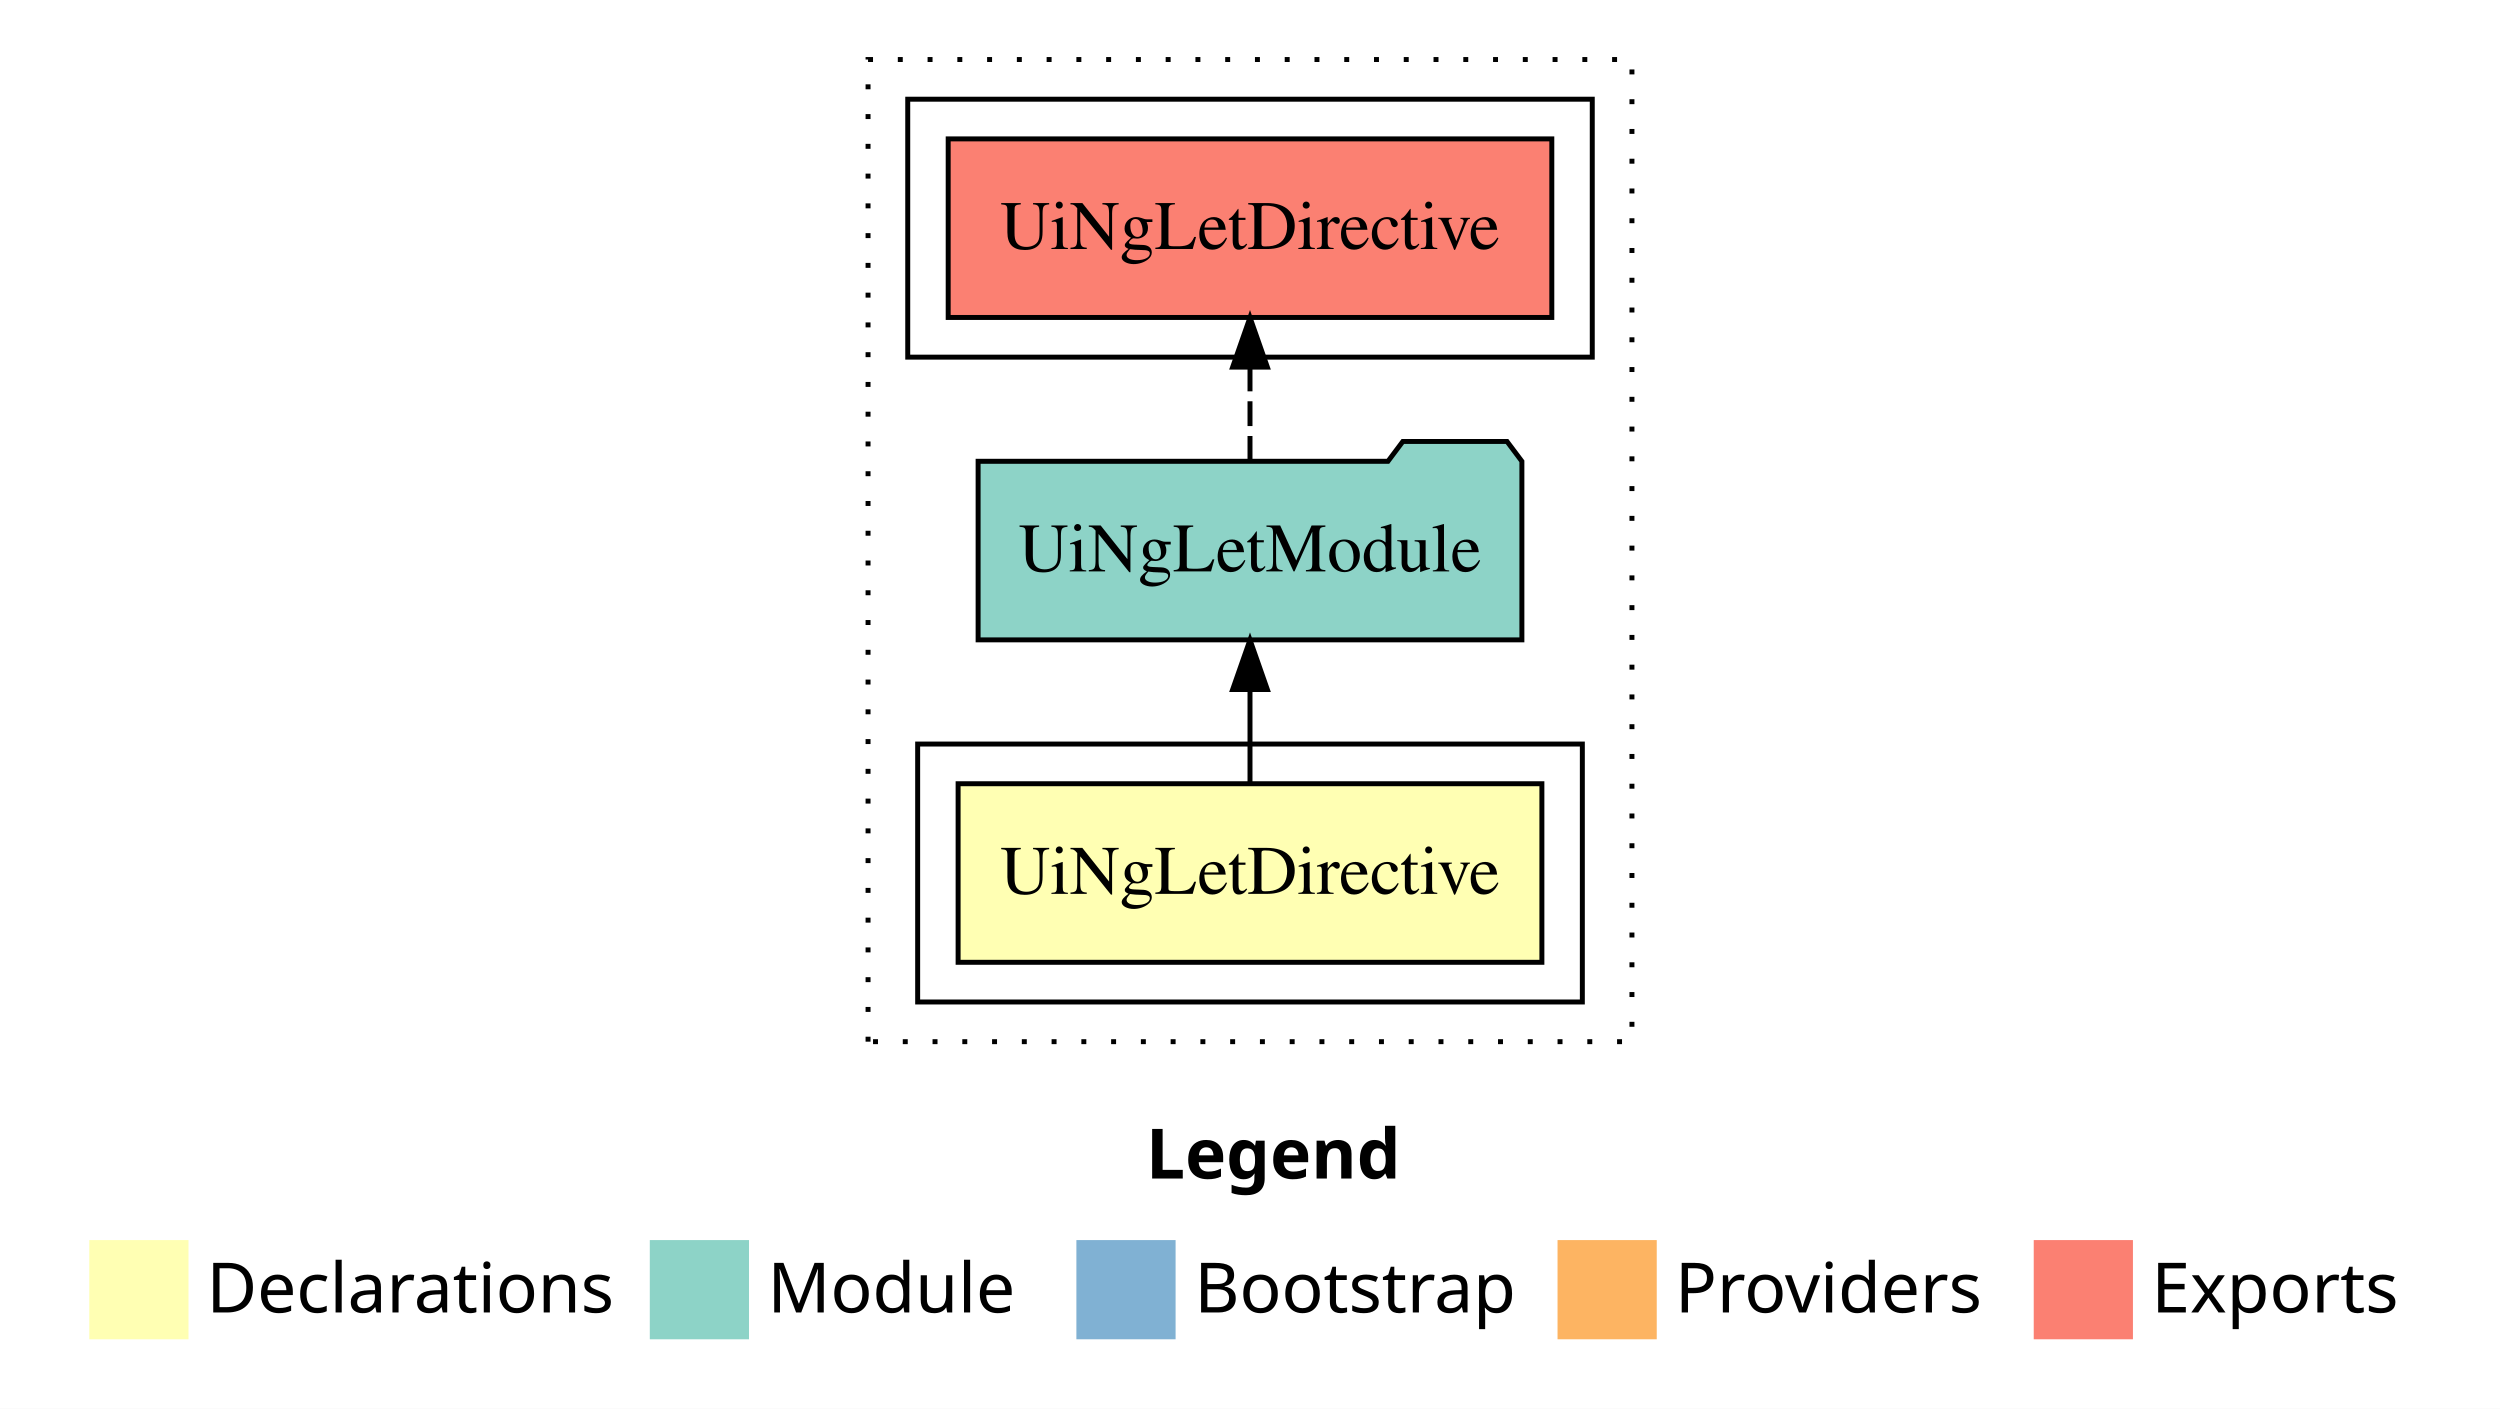
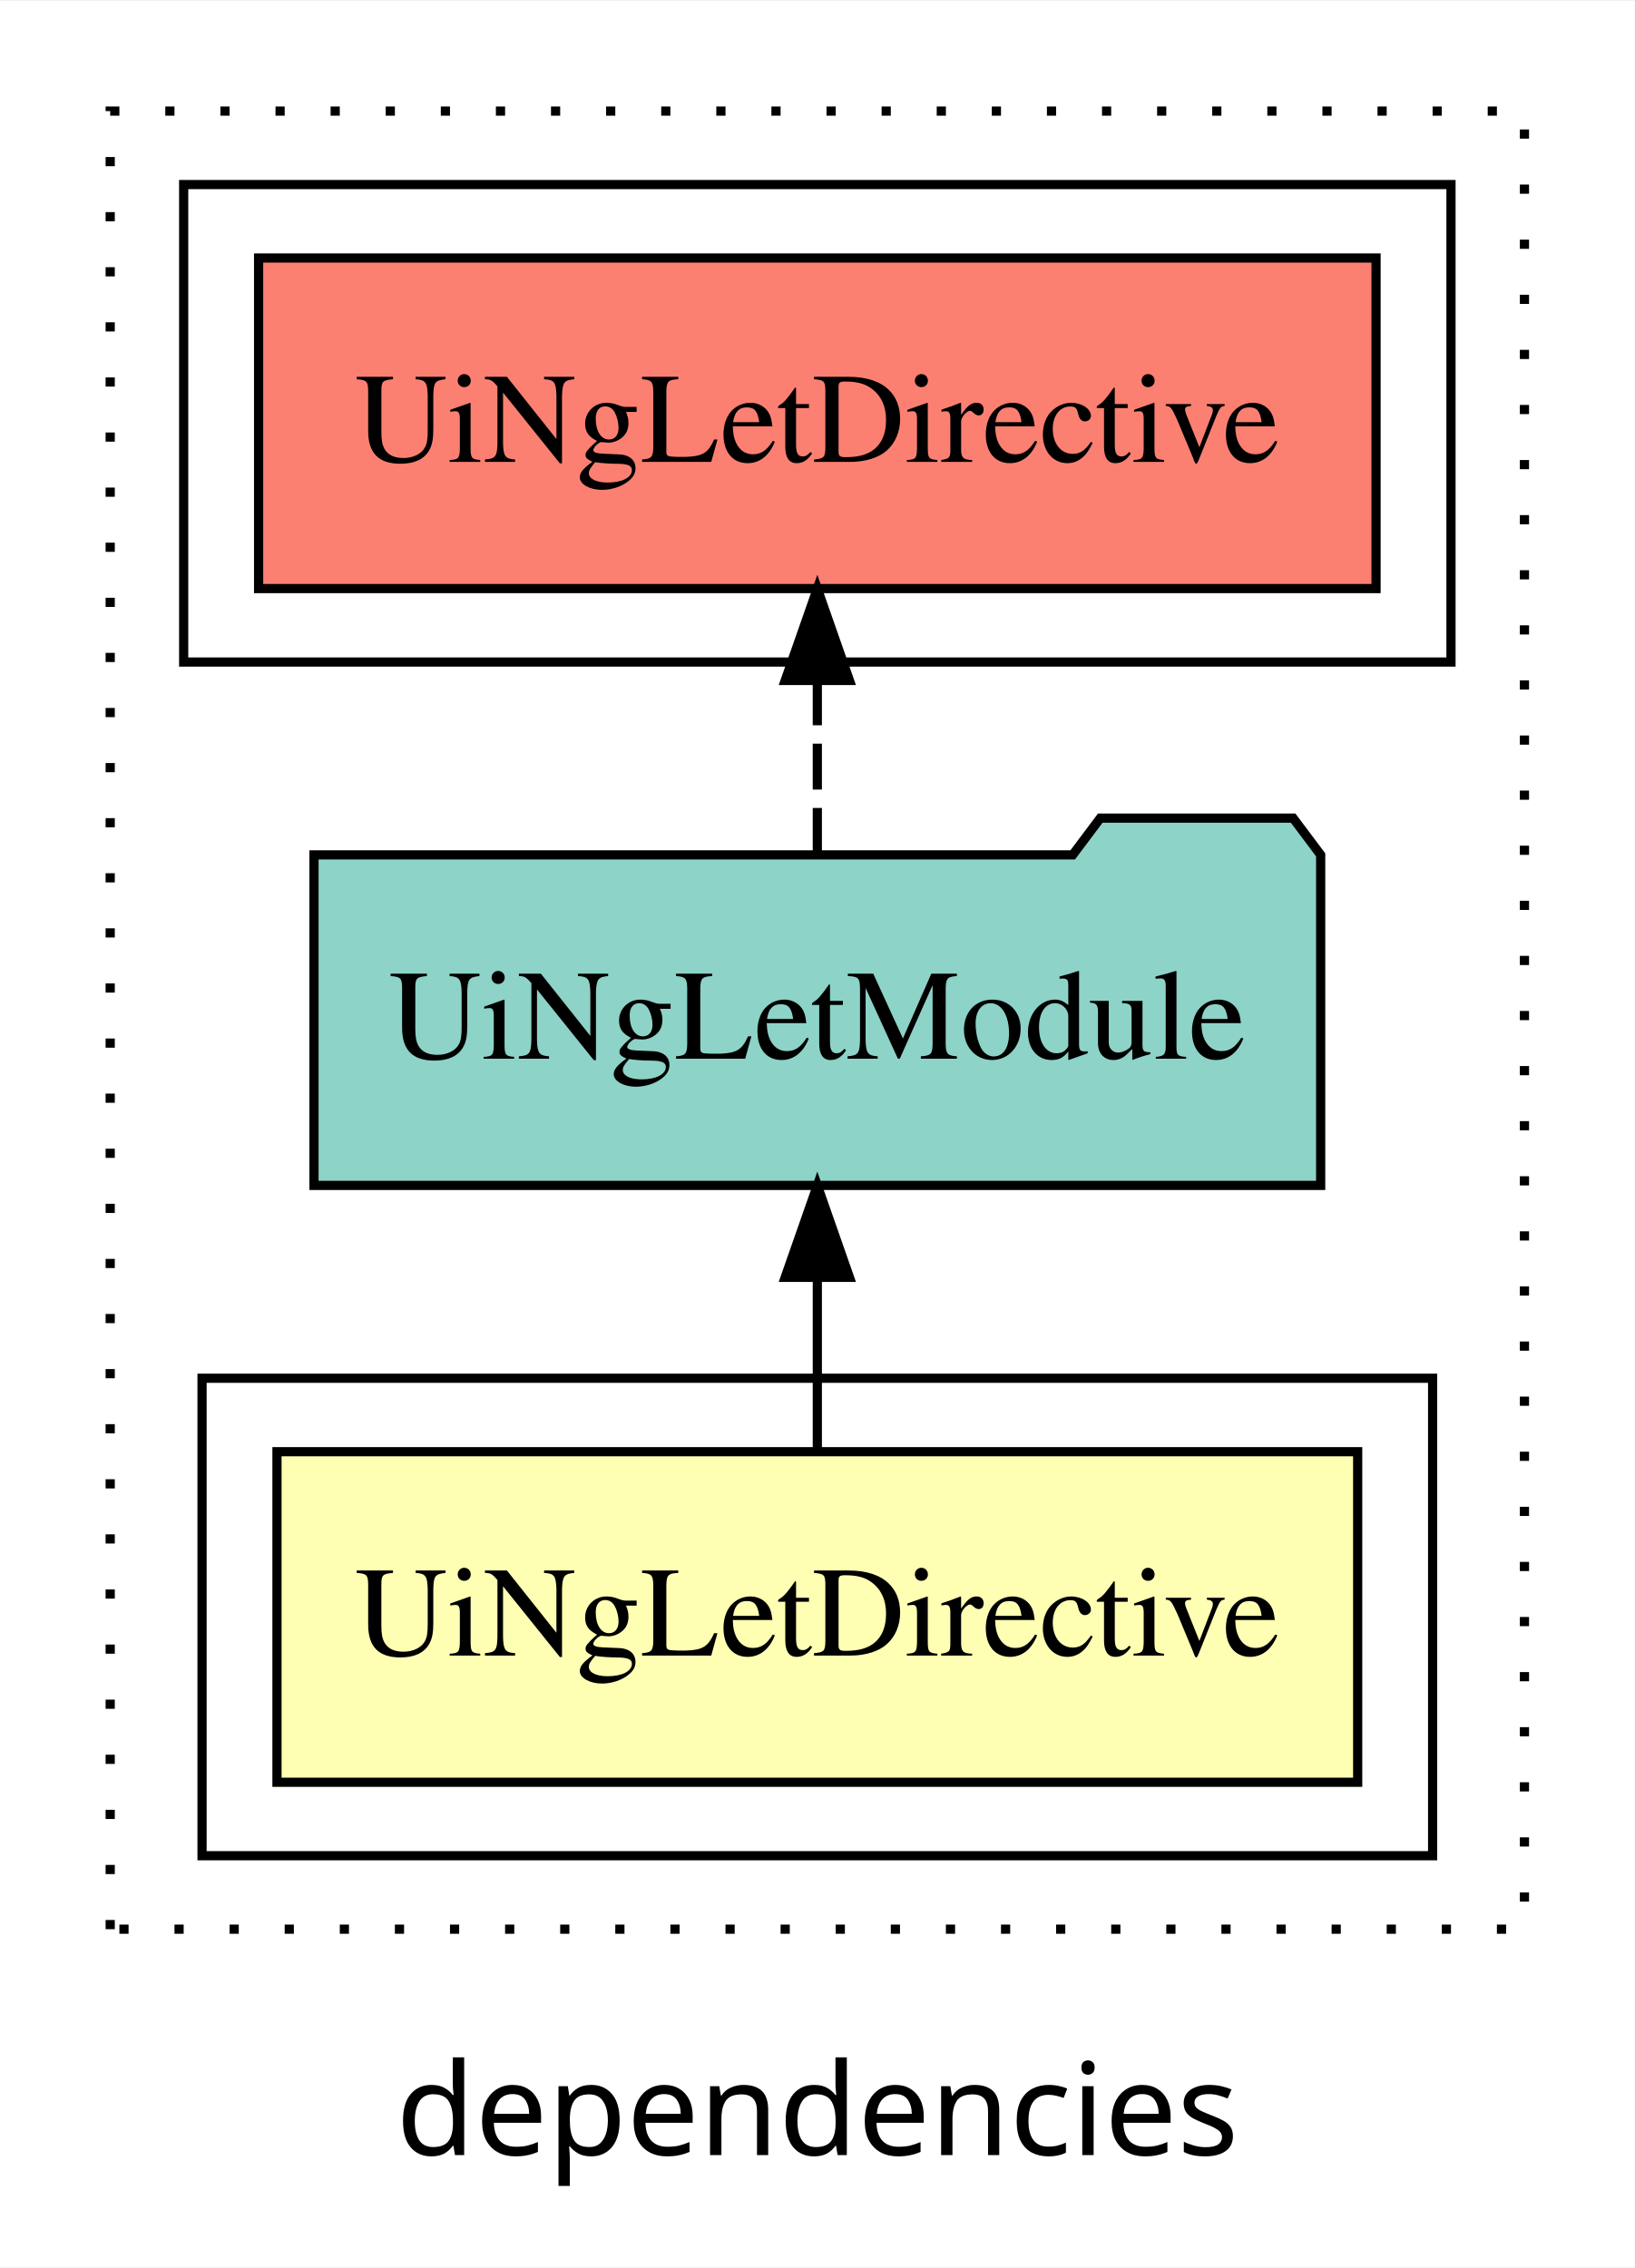
- <svg xmlns="http://www.w3.org/2000/svg" width="504pt" height="284pt" viewBox="0.00 0.00 504.00 284.00">
-   <g id="graph0" class="graph" transform="scale(1 1) rotate(0) translate(4 280)">
-     <polygon fill="#ffffff" stroke="transparent" points="-4,4 -4,-280 500,-280 500,4 -4,4" />
-     <text text-anchor="start" x="227.009" y="-42.4" font-family="sans-serif" font-weight="bold" font-size="14.00" fill="#000000">Legend</text>
-     <polygon fill="#ffffb3" stroke="transparent" points="14,-10 14,-30 34,-30 34,-10 14,-10" />
-     <text text-anchor="start" x="37.629" y="-15.4" font-family="sans-serif" font-size="14.00" fill="#000000">  Declarations</text>
-     <polygon fill="#8dd3c7" stroke="transparent" points="127,-10 127,-30 147,-30 147,-10 127,-10" />
-     <text text-anchor="start" x="150.725" y="-15.4" font-family="sans-serif" font-size="14.00" fill="#000000">  Module</text>
-     <polygon fill="#80b1d3" stroke="transparent" points="213,-10 213,-30 233,-30 233,-10 213,-10" />
-     <text text-anchor="start" x="236.781" y="-15.4" font-family="sans-serif" font-size="14.00" fill="#000000">  Bootstrap</text>
-     <polygon fill="#fdb462" stroke="transparent" points="310,-10 310,-30 330,-30 330,-10 310,-10" />
-     <text text-anchor="start" x="333.673" y="-15.4" font-family="sans-serif" font-size="14.00" fill="#000000">  Providers</text>
-     <polygon fill="#fb8072" stroke="transparent" points="406,-10 406,-30 426,-30 426,-10 406,-10" />
-     <text text-anchor="start" x="429.726" y="-15.4" font-family="sans-serif" font-size="14.00" fill="#000000">  Exports</text>
+ <svg xmlns="http://www.w3.org/2000/svg" width="178pt" height="247pt" viewBox="0.00 0.00 178.00 246.80">
+   <g id="graph0" class="graph" transform="scale(1 1) rotate(0) translate(4 242.8)">
+     <polygon fill="white" stroke="transparent" points="-4,4 -4,-242.8 174,-242.8 174,4 -4,4" />
+     <text text-anchor="middle" x="85" y="-8.2" font-family="sans-serif" font-size="14.00">dependencies</text>
    <g id="clust1" class="cluster">
-       <polygon fill="none" stroke="#000000" stroke-dasharray="1,5" points="171,-70 171,-268 325,-268 325,-70 171,-70" />
+       <polygon fill="none" stroke="black" stroke-dasharray="1,5" points="8,-32.8 8,-230.8 162,-230.8 162,-32.8 8,-32.8" />
    </g>
    <g id="clust2" class="cluster">
-       <polygon fill="none" stroke="#000000" points="181,-78 181,-130 315,-130 315,-78 181,-78" />
+       <polygon fill="none" stroke="black" points="18,-40.8 18,-92.8 152,-92.8 152,-40.8 18,-40.8" />
    </g>
    <g id="clust5" class="cluster">
-       <polygon fill="none" stroke="#000000" points="179,-208 179,-260 317,-260 317,-208 179,-208" />
+       <polygon fill="none" stroke="black" points="16,-170.8 16,-222.8 154,-222.8 154,-170.8 16,-170.8" />
    </g>
    <g id="node1" class="node">
-       <polygon fill="#ffffb3" stroke="#000000" points="306.844,-122 189.155,-122 189.155,-86 306.844,-86 306.844,-122" />
-       <text text-anchor="middle" x="248" y="-99.8" font-family="Times,serif" font-size="14.00" fill="#000000">UiNgLetDirective</text>
+       <polygon fill="#ffffb3" stroke="black" points="143.84,-84.8 26.16,-84.8 26.16,-48.8 143.84,-48.8 143.84,-84.8" />
+       <text text-anchor="middle" x="85" y="-62.6" font-family="Times,serif" font-size="14.00">UiNgLetDirective</text>
    </g>
    <g id="node2" class="node">
-       <polygon fill="#8dd3c7" stroke="#000000" points="302.812,-187 299.812,-191 278.812,-191 275.812,-187 193.188,-187 193.188,-151 302.812,-151 302.812,-187" />
-       <text text-anchor="middle" x="248" y="-164.8" font-family="Times,serif" font-size="14.00" fill="#000000">UiNgLetModule</text>
+       <polygon fill="#8dd3c7" stroke="black" points="139.81,-149.8 136.81,-153.8 115.81,-153.8 112.81,-149.8 30.19,-149.8 30.19,-113.8 139.81,-113.8 139.81,-149.8" />
+       <text text-anchor="middle" x="85" y="-127.6" font-family="Times,serif" font-size="14.00">UiNgLetModule</text>
    </g>
    <g id="edge1" class="edge">
-       <path fill="none" stroke="#000000" d="M248,-122.106C248,-122.106 248,-140.991 248,-140.991" />
-       <polygon fill="#000000" stroke="#000000" points="244.5,-140.991 248,-150.991 251.5,-140.991 244.5,-140.991" />
+       <path fill="none" stroke="black" d="M85,-84.91C85,-84.91 85,-103.79 85,-103.79" />
+       <polygon fill="black" stroke="black" points="81.5,-103.79 85,-113.79 88.5,-103.79 81.5,-103.79" />
    </g>
    <g id="node3" class="node">
-       <polygon fill="#fb8072" stroke="#000000" points="308.845,-252 187.155,-252 187.155,-216 308.845,-216 308.845,-252" />
-       <text text-anchor="middle" x="248" y="-229.8" font-family="Times,serif" font-size="14.00" fill="#000000">UiNgLetDirective </text>
+       <polygon fill="#fb8072" stroke="black" points="145.84,-214.8 24.16,-214.8 24.16,-178.8 145.84,-178.8 145.84,-214.8" />
+       <text text-anchor="middle" x="85" y="-192.6" font-family="Times,serif" font-size="14.00">UiNgLetDirective </text>
    </g>
    <g id="edge2" class="edge">
-       <path fill="none" stroke="#000000" stroke-dasharray="5,2" d="M248,-187.106C248,-187.106 248,-205.991 248,-205.991" />
-       <polygon fill="#000000" stroke="#000000" points="244.5,-205.991 248,-215.991 251.5,-205.991 244.5,-205.991" />
+       <path fill="none" stroke="black" stroke-dasharray="5,2" d="M85,-149.91C85,-149.91 85,-168.79 85,-168.79" />
+       <polygon fill="black" stroke="black" points="81.5,-168.79 85,-178.79 88.5,-168.79 81.5,-168.79" />
    </g>
  </g>
</svg>
